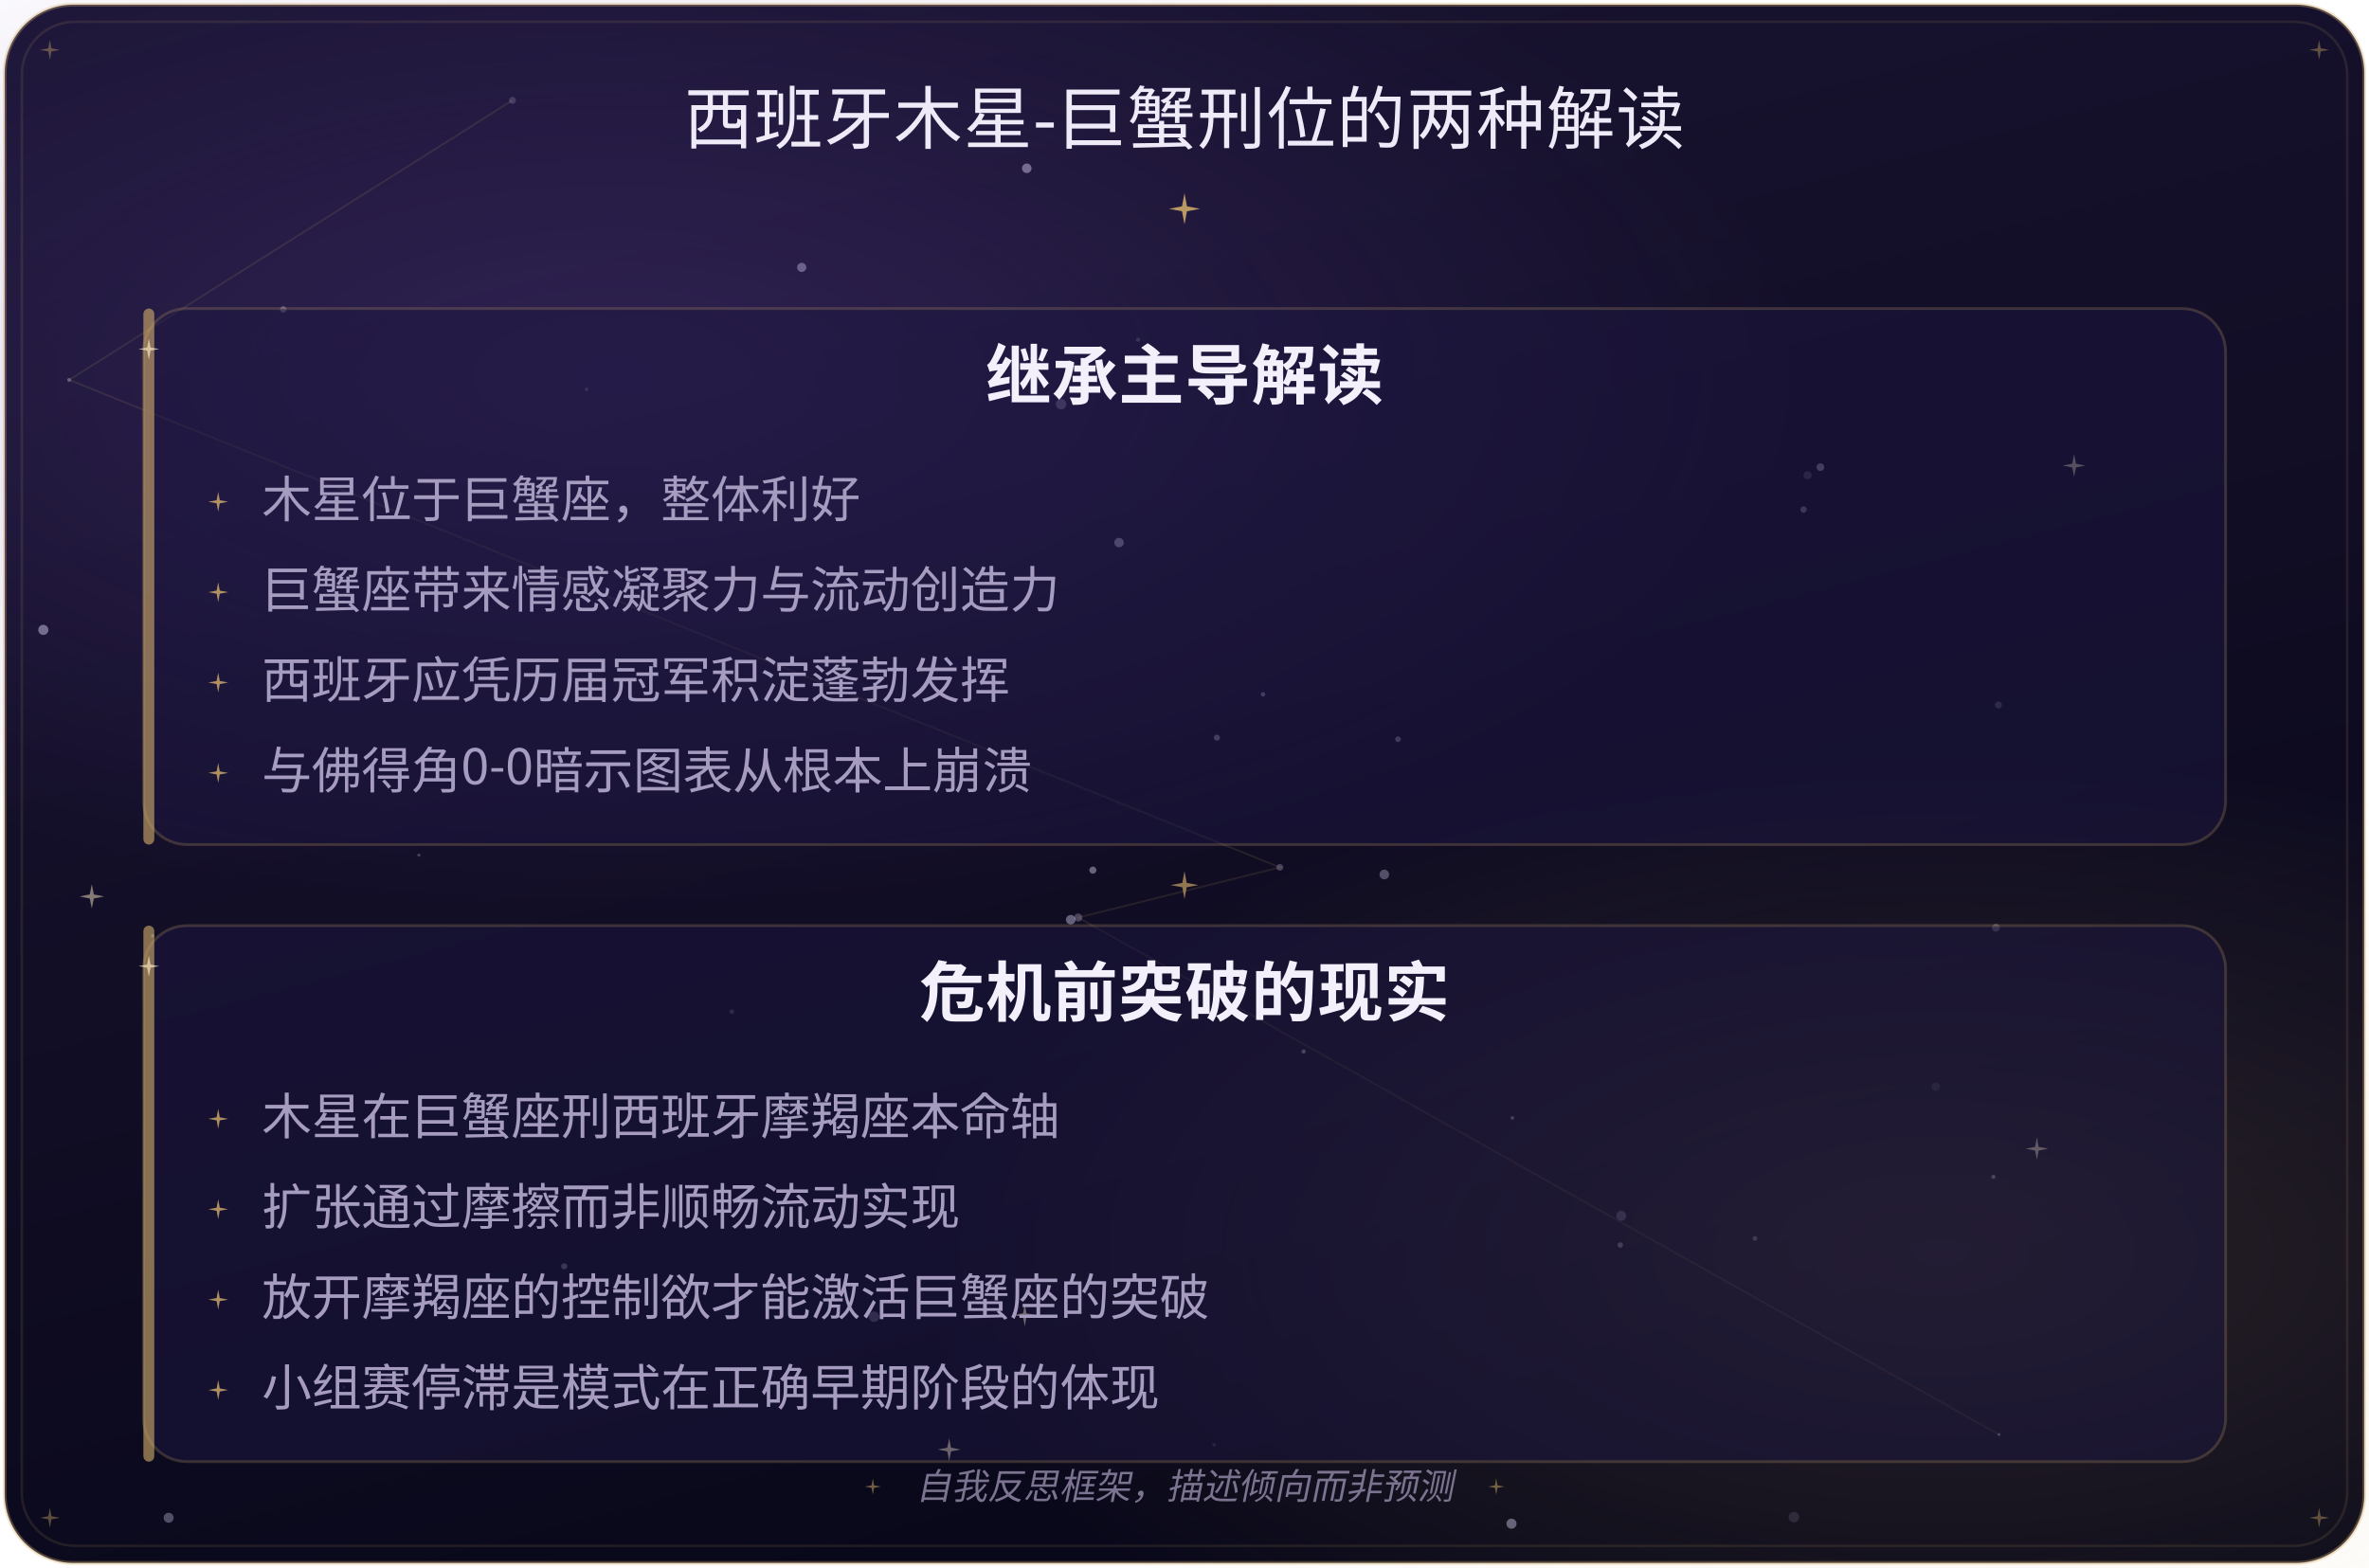
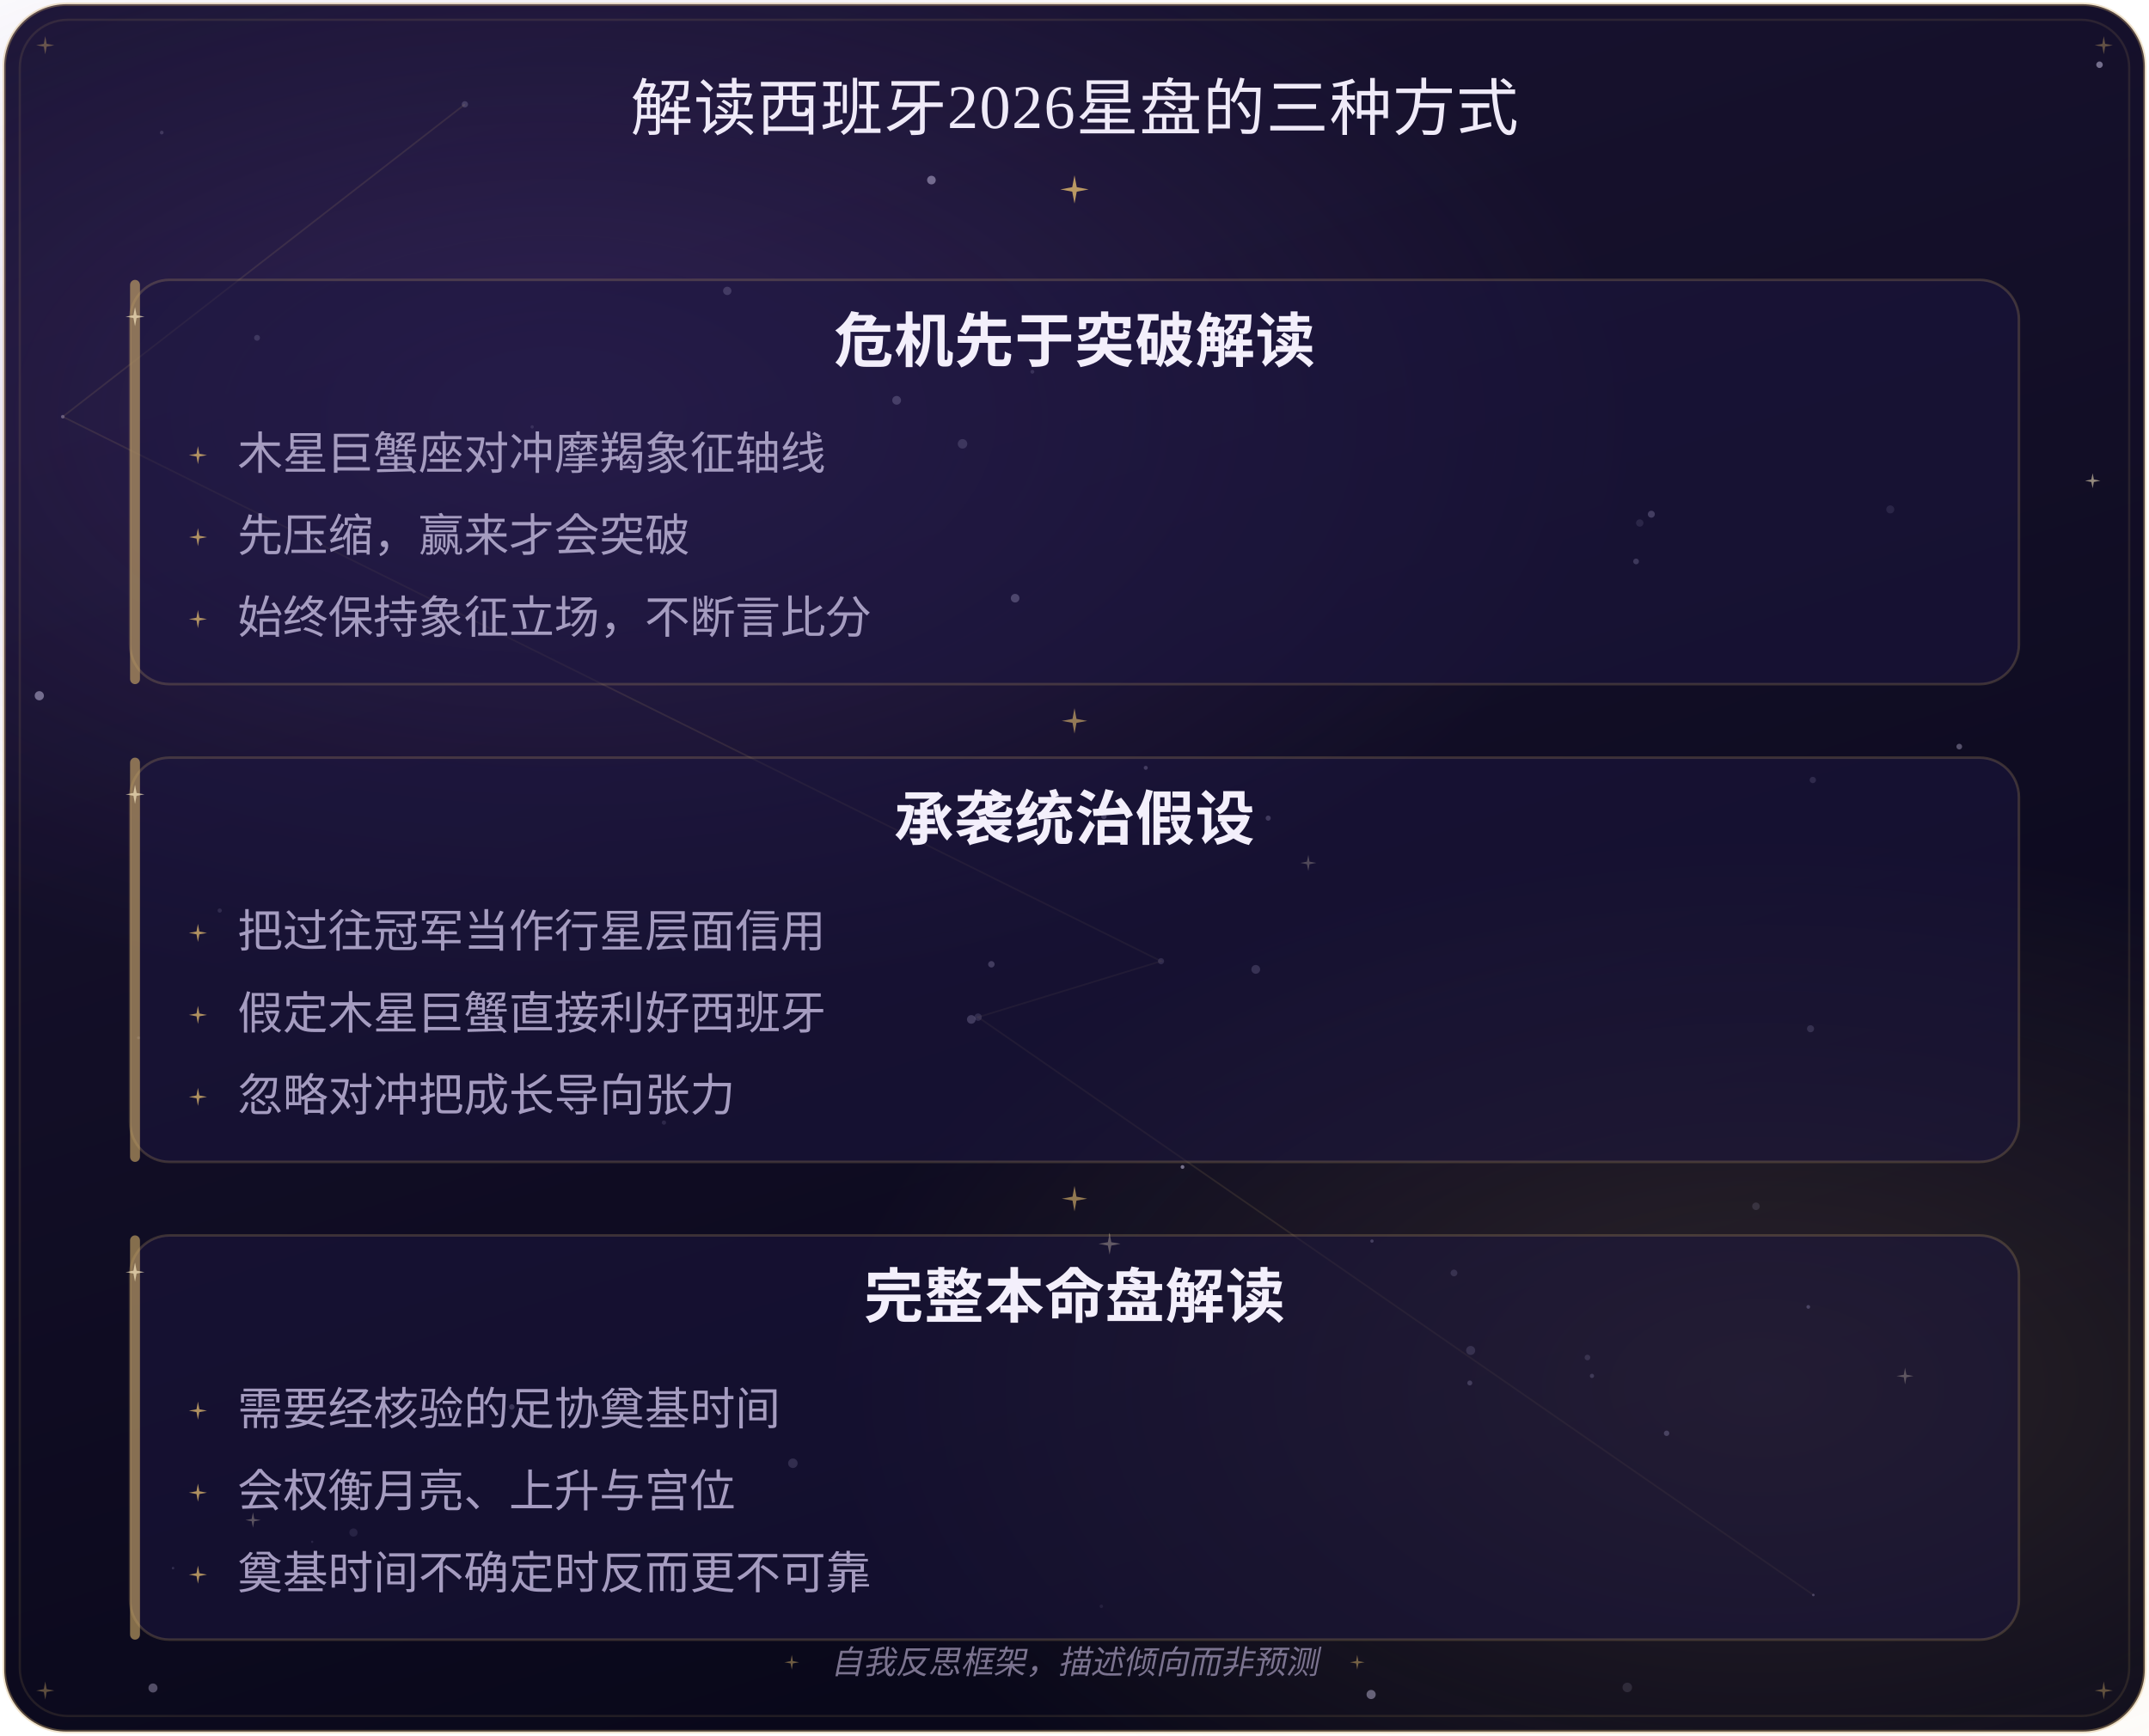
- <svg xmlns="http://www.w3.org/2000/svg" viewBox="0 0 760 503" role="img" aria-label="西班牙木星-巨蟹刑位的两种解读">
+ <svg xmlns="http://www.w3.org/2000/svg" viewBox="0 0 760 614" role="img" aria-label="解读西班牙2026星盘的三种方式">
  <defs>
    <linearGradient id="spainworldcup2026astrology0zh-panel" x1="0" y1="0" x2="0.4" y2="1">
      <stop offset="0" stop-color="#1a1433" />
      <stop offset="0.55" stop-color="#120e26" />
      <stop offset="1" stop-color="#09081a" />
    </linearGradient>
    <radialGradient id="spainworldcup2026astrology0zh-foil" cx="0.42" cy="0.34" r="0.75">
      <stop offset="0" stop-color="#fbf0d2" />
      <stop offset="0.5" stop-color="#e8c882" />
      <stop offset="1" stop-color="#b8923f" />
    </radialGradient>
    <radialGradient id="spainworldcup2026astrology0zh-glow" cx="0.5" cy="0.5" r="0.5">
      <stop offset="0" stop-color="#f6e6bf" />
      <stop offset="1" stop-color="#f6e6bf" stop-opacity="0" />
    </radialGradient>
    <radialGradient id="spainworldcup2026astrology0zh-neb1" cx="0.5" cy="0.5" r="0.5">
      <stop offset="0" stop-color="#6f4bb0" stop-opacity="0.28" />
      <stop offset="1" stop-color="#6f4bb0" stop-opacity="0" />
    </radialGradient>
    <radialGradient id="spainworldcup2026astrology0zh-neb2" cx="0.5" cy="0.5" r="0.5">
      <stop offset="0" stop-color="#d4af6a" stop-opacity="0.16" />
      <stop offset="1" stop-color="#d4af6a" stop-opacity="0" />
    </radialGradient>
    <linearGradient id="spainworldcup2026astrology0zh-rule" x1="0" y1="0" x2="1" y2="0">
      <stop offset="0" stop-color="#d4af6a" stop-opacity="0" />
      <stop offset="0.5" stop-color="#d4af6a" stop-opacity="0.6" />
      <stop offset="1" stop-color="#d4af6a" stop-opacity="0" />
    </linearGradient>
  </defs>
-   <rect x="1.5" y="1.5" width="757" height="500" rx="22" fill="url(#spainworldcup2026astrology0zh-panel)" />
-   <ellipse cx="198" cy="121" rx="380" ry="171" fill="url(#spainworldcup2026astrology0zh-neb1)" />
-   <ellipse cx="623" cy="402" rx="334" ry="161" fill="url(#spainworldcup2026astrology0zh-neb2)" />
-   <circle cx="519.8" cy="399.5" r="0.88" fill="#cfc8ea" opacity="0.42" />
-   <circle cx="641.3" cy="460.3" r="0.45" fill="#cfc8ea" opacity="0.53" />
-   <circle cx="444.1" cy="280.6" r="1.55" fill="#cfc8ea" opacity="0.35" />
-   <circle cx="639.5" cy="377.6" r="0.66" fill="#cfc8ea" opacity="0.50" />
-   <circle cx="125.0" cy="442.4" r="1.45" fill="#cfc8ea" opacity="0.20" />
-   <circle cx="345.9" cy="294.4" r="1.30" fill="#cfc8ea" opacity="0.29" />
-   <circle cx="575.5" cy="486.8" r="1.69" fill="#cfc8ea" opacity="0.13" />
-   <circle cx="410.6" cy="278.3" r="1.09" fill="#cfc8ea" opacity="0.28" />
-   <circle cx="485.2" cy="358.7" r="0.59" fill="#cfc8ea" opacity="0.46" />
-   <circle cx="280.4" cy="422.5" r="1.68" fill="#cfc8ea" opacity="0.31" />
-   <circle cx="359.0" cy="174.1" r="1.52" fill="#cfc8ea" opacity="0.54" />
-   <circle cx="579.9" cy="152.5" r="1.30" fill="#cfc8ea" opacity="0.22" />
-   <circle cx="54.1" cy="487.0" r="1.60" fill="#cfc8ea" opacity="0.36" />
-   <circle cx="90.9" cy="99.3" r="1.04" fill="#cfc8ea" opacity="0.35" />
-   <circle cx="329.4" cy="54.0" r="1.53" fill="#cfc8ea" opacity="0.47" />
-   <circle cx="641.1" cy="226.2" r="1.12" fill="#cfc8ea" opacity="0.27" />
-   <circle cx="563.0" cy="397.4" r="0.75" fill="#cfc8ea" opacity="0.37" />
-   <circle cx="234.8" cy="324.6" r="0.76" fill="#cfc8ea" opacity="0.25" />
-   <circle cx="640.3" cy="297.7" r="1.25" fill="#cfc8ea" opacity="0.31" />
-   <circle cx="484.9" cy="488.9" r="1.62" fill="#cfc8ea" opacity="0.44" />
-   <circle cx="621.0" cy="348.7" r="1.33" fill="#cfc8ea" opacity="0.14" />
-   <circle cx="49.0" cy="300.3" r="0.54" fill="#cfc8ea" opacity="0.39" />
-   <circle cx="13.9" cy="202.1" r="1.63" fill="#cfc8ea" opacity="0.49" />
-   <circle cx="22.2" cy="121.9" r="0.64" fill="#cfc8ea" opacity="0.34" />
-   <circle cx="110.4" cy="445.1" r="0.40" fill="#cfc8ea" opacity="0.23" />
-   <circle cx="390.4" cy="236.7" r="0.97" fill="#cfc8ea" opacity="0.47" />
-   <circle cx="365.1" cy="109.0" r="0.68" fill="#cfc8ea" opacity="0.30" />
-   <circle cx="164.4" cy="32.2" r="1.12" fill="#cfc8ea" opacity="0.20" />
-   <circle cx="578.6" cy="163.5" r="1.02" fill="#cfc8ea" opacity="0.41" />
-   <circle cx="418.2" cy="337.4" r="0.67" fill="#cfc8ea" opacity="0.52" />
-   <circle cx="181.0" cy="406.3" r="0.98" fill="#cfc8ea" opacity="0.40" />
-   <circle cx="343.5" cy="295.1" r="1.53" fill="#cfc8ea" opacity="0.44" />
-   <circle cx="257.2" cy="85.8" r="1.47" fill="#cfc8ea" opacity="0.40" />
-   <circle cx="350.6" cy="279.2" r="1.14" fill="#cfc8ea" opacity="0.46" />
-   <circle cx="405.2" cy="222.8" r="0.71" fill="#cfc8ea" opacity="0.45" />
-   <circle cx="448.5" cy="237.2" r="0.91" fill="#cfc8ea" opacity="0.43" />
-   <circle cx="188.2" cy="124.9" r="0.59" fill="#cfc8ea" opacity="0.26" />
-   <circle cx="134.4" cy="274.4" r="0.51" fill="#cfc8ea" opacity="0.26" />
-   <circle cx="389.5" cy="463.6" r="0.61" fill="#cfc8ea" opacity="0.17" />
-   <circle cx="520.1" cy="390.1" r="1.60" fill="#cfc8ea" opacity="0.29" />
-   <circle cx="584.0" cy="149.9" r="1.23" fill="#cfc8ea" opacity="0.47" />
-   <circle cx="340.4" cy="129.7" r="1.68" fill="#cfc8ea" opacity="0.35" />
-   <path d="M 665.39 145.7 L 666.0 148.8 L 669.0 149.38 L 666.0 150.0 L 665.39 153.0 L 664.8 150.0 L 661.7 149.38 L 664.8 148.8 Z" fill="#f6e6bf" opacity="0.566" />
-   <path d="M 653.462 364.9 L 654.0 368.0 L 657.1 368.571 L 654.0 369.2 L 653.462 372.2 L 652.9 369.2 L 649.8 368.571 L 652.9 368.0 Z" fill="#f6e6bf" opacity="0.64" />
-   <path d="M 304.503 461.5 L 305.1 464.5 L 308.2 465.109 L 305.1 465.7 L 304.503 468.8 L 303.9 465.7 L 300.8 465.109 L 303.9 464.5 Z" fill="#f6e6bf" opacity="0.752" />
-   <path d="M 328.764 418.4 L 329.3 421.4 L 332.4 421.97 L 329.3 422.5 L 328.764 425.6 L 328.2 422.5 L 325.1 421.97 L 328.2 421.4 Z" fill="#f6e6bf" opacity="0.798" />
-   <path d="M 29.45 283.7 L 30.1 287.0 L 33.4 287.637 L 30.1 288.3 L 29.45 291.5 L 28.8 288.3 L 25.5 287.637 L 28.8 287.0 Z" fill="#f6e6bf" opacity="0.502" />
-   <path d="M 641.3 460.3 L 345.9 294.4 L 410.6 278.3 L 22.2 121.9 L 164.4 32.2" fill="none" stroke="#d4af6a" stroke-width="0.6" opacity="0.12" />
-   <rect x="1.5" y="1.5" width="757" height="500" rx="22" fill="none" stroke="#d4af6a" stroke-opacity="0.34" stroke-width="1.2" />
-   <rect x="7" y="7" width="746" height="489" rx="17" fill="none" stroke="#d4af6a" stroke-opacity="0.12" stroke-width="0.8" />
+   <rect x="1.5" y="1.5" width="757" height="611" rx="22" fill="url(#spainworldcup2026astrology0zh-panel)" />
+   <ellipse cx="198" cy="147" rx="380" ry="209" fill="url(#spainworldcup2026astrology0zh-neb1)" />
+   <ellipse cx="623" cy="491" rx="334" ry="196" fill="url(#spainworldcup2026astrology0zh-neb2)" />
+   <circle cx="519.8" cy="489.2" r="0.88" fill="#cfc8ea" opacity="0.42" />
+   <circle cx="641.3" cy="564.2" r="0.45" fill="#cfc8ea" opacity="0.53" />
+   <circle cx="444.1" cy="342.9" r="1.55" fill="#cfc8ea" opacity="0.35" />
+   <circle cx="639.5" cy="462.3" r="0.66" fill="#cfc8ea" opacity="0.50" />
+   <circle cx="125.0" cy="542.1" r="1.45" fill="#cfc8ea" opacity="0.20" />
+   <circle cx="345.9" cy="359.8" r="1.30" fill="#cfc8ea" opacity="0.29" />
+   <circle cx="575.5" cy="596.9" r="1.69" fill="#cfc8ea" opacity="0.13" />
+   <circle cx="410.6" cy="340.0" r="1.09" fill="#cfc8ea" opacity="0.28" />
+   <circle cx="485.2" cy="439.0" r="0.59" fill="#cfc8ea" opacity="0.46" />
+   <circle cx="280.4" cy="517.6" r="1.68" fill="#cfc8ea" opacity="0.31" />
+   <circle cx="359.0" cy="211.6" r="1.52" fill="#cfc8ea" opacity="0.54" />
+   <circle cx="579.9" cy="185.0" r="1.30" fill="#cfc8ea" opacity="0.22" />
+   <circle cx="54.1" cy="597.1" r="1.60" fill="#cfc8ea" opacity="0.36" />
+   <circle cx="90.9" cy="119.5" r="1.04" fill="#cfc8ea" opacity="0.35" />
+   <circle cx="329.4" cy="63.7" r="1.53" fill="#cfc8ea" opacity="0.47" />
+   <circle cx="641.1" cy="275.9" r="1.12" fill="#cfc8ea" opacity="0.27" />
+   <circle cx="563.0" cy="486.7" r="0.75" fill="#cfc8ea" opacity="0.37" />
+   <circle cx="234.8" cy="397.1" r="0.76" fill="#cfc8ea" opacity="0.25" />
+   <circle cx="640.3" cy="363.9" r="1.25" fill="#cfc8ea" opacity="0.31" />
+   <circle cx="484.9" cy="599.4" r="1.62" fill="#cfc8ea" opacity="0.44" />
+   <circle cx="621.0" cy="426.7" r="1.33" fill="#cfc8ea" opacity="0.14" />
+   <circle cx="49.0" cy="367.1" r="0.54" fill="#cfc8ea" opacity="0.39" />
+   <circle cx="13.9" cy="246.1" r="1.63" fill="#cfc8ea" opacity="0.49" />
+   <circle cx="22.2" cy="147.4" r="0.64" fill="#cfc8ea" opacity="0.34" />
+   <circle cx="110.4" cy="545.4" r="0.40" fill="#cfc8ea" opacity="0.23" />
+   <circle cx="390.4" cy="288.8" r="0.97" fill="#cfc8ea" opacity="0.47" />
+   <circle cx="365.1" cy="131.5" r="0.68" fill="#cfc8ea" opacity="0.30" />
+   <circle cx="164.4" cy="36.9" r="1.12" fill="#cfc8ea" opacity="0.20" />
+   <circle cx="578.6" cy="198.6" r="1.02" fill="#cfc8ea" opacity="0.41" />
+   <circle cx="418.2" cy="412.8" r="0.67" fill="#cfc8ea" opacity="0.52" />
+   <circle cx="181.0" cy="497.7" r="0.98" fill="#cfc8ea" opacity="0.40" />
+   <circle cx="343.5" cy="360.6" r="1.53" fill="#cfc8ea" opacity="0.44" />
+   <circle cx="257.2" cy="102.9" r="1.47" fill="#cfc8ea" opacity="0.40" />
+   <circle cx="350.6" cy="341.1" r="1.14" fill="#cfc8ea" opacity="0.46" />
+   <circle cx="405.2" cy="271.6" r="0.71" fill="#cfc8ea" opacity="0.45" />
+   <circle cx="448.5" cy="289.4" r="0.91" fill="#cfc8ea" opacity="0.43" />
+   <circle cx="188.2" cy="151.0" r="0.59" fill="#cfc8ea" opacity="0.26" />
+   <circle cx="134.4" cy="335.2" r="0.51" fill="#cfc8ea" opacity="0.26" />
+   <circle cx="389.5" cy="568.2" r="0.61" fill="#cfc8ea" opacity="0.17" />
+   <circle cx="520.1" cy="477.7" r="1.60" fill="#cfc8ea" opacity="0.29" />
+   <circle cx="584.0" cy="181.9" r="1.23" fill="#cfc8ea" opacity="0.47" />
+   <circle cx="340.4" cy="157.0" r="1.68" fill="#cfc8ea" opacity="0.35" />
+   <circle cx="668.5" cy="180.2" r="1.42" fill="#cfc8ea" opacity="0.21" />
+   <circle cx="561.4" cy="480.2" r="1.00" fill="#cfc8ea" opacity="0.29" />
+   <circle cx="589.4" cy="507.0" r="0.96" fill="#cfc8ea" opacity="0.48" />
+   <circle cx="742.5" cy="22.9" r="1.15" fill="#cfc8ea" opacity="0.51" />
+   <circle cx="57.2" cy="46.9" r="0.65" fill="#cfc8ea" opacity="0.18" />
+   <circle cx="61.2" cy="554.7" r="0.44" fill="#cfc8ea" opacity="0.32" />
+   <circle cx="77.7" cy="322.1" r="0.75" fill="#cfc8ea" opacity="0.26" />
+   <circle cx="317.1" cy="141.6" r="1.55" fill="#cfc8ea" opacity="0.45" />
+   <circle cx="514.2" cy="450.3" r="1.20" fill="#cfc8ea" opacity="0.30" />
+   <circle cx="692.9" cy="264.1" r="1.01" fill="#cfc8ea" opacity="0.36" />
+   <path d="M 89.473 535.0 L 89.9 537.3 L 92.2 537.715 L 89.9 538.1 L 89.473 540.4 L 89.0 538.1 L 86.8 537.715 L 89.0 537.3 Z" fill="#f6e6bf" opacity="0.612" />
+   <path d="M 462.694 302.4 L 463.1 304.8 L 465.5 305.24 L 463.1 305.7 L 462.694 308.1 L 462.2 305.7 L 459.9 305.24 L 462.2 304.8 Z" fill="#f6e6bf" opacity="0.509" />
+   <path d="M 673.728 483.8 L 674.2 486.3 L 676.7 486.756 L 674.2 487.2 L 673.728 489.7 L 673.3 487.2 L 670.7 486.756 L 673.3 486.3 Z" fill="#f6e6bf" opacity="0.597" />
+   <path d="M 392.415 436.1 L 393.0 439.4 L 396.3 439.974 L 393.0 440.6 L 392.415 443.8 L 391.8 440.6 L 388.5 439.974 L 391.8 439.4 Z" fill="#f6e6bf" opacity="0.649" />
+   <path d="M 740.073 167.4 L 740.5 169.6 L 742.8 170.052 L 740.5 170.5 L 740.073 172.7 L 739.6 170.5 L 737.4 170.052 L 739.6 169.6 Z" fill="#f6e6bf" opacity="0.569" />
+   <path d="M 641.3 564.2 L 345.9 359.8 L 410.6 340.0 L 22.2 147.4 L 164.4 36.9" fill="none" stroke="#d4af6a" stroke-width="0.6" opacity="0.12" />
+   <rect x="1.5" y="1.5" width="757" height="611" rx="22" fill="none" stroke="#d4af6a" stroke-opacity="0.34" stroke-width="1.2" />
+   <rect x="7" y="7" width="746" height="600" rx="17" fill="none" stroke="#d4af6a" stroke-opacity="0.12" stroke-width="0.8" />
  <path d="M 16 12.8 L 16.5 15.5 L 19.2 16 L 16.5 16.5 L 16 19.2 L 15.5 16.5 L 12.8 16 L 15.5 15.5 Z" fill="#d4af6a" opacity="0.4" />
  <path d="M 744 12.8 L 744.5 15.5 L 747.2 16 L 744.5 16.5 L 744 19.2 L 743.5 16.5 L 740.8 16 L 743.5 15.5 Z" fill="#d4af6a" opacity="0.4" />
-   <path d="M 16 483.8 L 16.5 486.5 L 19.2 487 L 16.5 487.5 L 16 490.2 L 15.5 487.5 L 12.8 487 L 15.5 486.5 Z" fill="#d4af6a" opacity="0.4" />
-   <path d="M 744 483.8 L 744.5 486.5 L 747.2 487 L 744.5 487.5 L 744 490.2 L 743.5 487.5 L 740.8 487 L 743.5 486.5 Z" fill="#d4af6a" opacity="0.4" />
-   <text x="380" y="46" text-anchor="middle" font-family="Georgia, 'Times New Roman', serif" font-size="22" letter-spacing="0.4" fill="#efeaf8">西班牙木星-巨蟹刑位的两种解读</text>
+   <path d="M 16 594.8 L 16.5 597.5 L 19.2 598 L 16.5 598.5 L 16 601.2 L 15.5 598.5 L 12.8 598 L 15.5 597.5 Z" fill="#d4af6a" opacity="0.4" />
+   <path d="M 744 594.8 L 744.5 597.5 L 747.2 598 L 744.5 598.5 L 744 601.2 L 743.5 598.5 L 740.8 598 L 743.5 597.5 Z" fill="#d4af6a" opacity="0.4" />
+   <text x="380" y="46" text-anchor="middle" font-family="Georgia, 'Times New Roman', serif" font-size="22" letter-spacing="0.4" fill="#efeaf8">解读西班牙2026星盘的三种方式</text>
  <line x1="230" y1="67" x2="368" y2="67" stroke="url(#spainworldcup2026astrology0zh-rule)" stroke-width="1" />
  <line x1="392" y1="67" x2="530" y2="67" stroke="url(#spainworldcup2026astrology0zh-rule)" stroke-width="1" />
  <path d="M 380 62.0 L 380.8 66.2 L 385.0 67 L 380.8 67.8 L 380 72.0 L 379.2 67.8 L 375.0 67 L 379.2 66.2 Z" fill="#d4af6a" opacity="0.85" />
-   <rect x="46" y="99" width="668" height="172.0" rx="14" fill="#1d1740" fill-opacity="0.5" stroke="#d4af6a" stroke-opacity="0.22" stroke-width="0.9" />
-   <rect x="46" y="99" width="3.5" height="172.0" rx="1.8" fill="#d4af6a" fill-opacity="0.6" />
+   <rect x="46" y="99" width="668" height="143.0" rx="14" fill="#1d1740" fill-opacity="0.5" stroke="#d4af6a" stroke-opacity="0.22" stroke-width="0.9" />
+   <rect x="46" y="99" width="3.5" height="143.0" rx="1.8" fill="#d4af6a" fill-opacity="0.6" />
  <path d="M 47.75 108.6 L 48.3 111.5 L 51.1 112 L 48.3 112.5 L 47.75 115.4 L 47.2 112.5 L 44.4 112 L 47.2 111.5 Z" fill="#f6e6bf" opacity="0.7" />
-   <text x="380" y="128.0" text-anchor="middle" font-family="Georgia, 'Times New Roman', serif" font-size="21" font-weight="700" letter-spacing="0.3" fill="#f3effb">继承主导解读</text>
+   <text x="380" y="128.0" text-anchor="middle" font-family="Georgia, 'Times New Roman', serif" font-size="21" font-weight="700" letter-spacing="0.3" fill="#f3effb">危机先于突破解读</text>
  <path d="M 70 157.8 L 70.5 160.5 L 73.2 161 L 70.5 161.5 L 70 164.2 L 69.5 161.5 L 66.8 161 L 69.5 160.5 Z" fill="#d4af6a" opacity="0.8" />
-   <text x="84" y="166.0" font-family="Helvetica, Arial, sans-serif" font-size="16" fill="#a59cc0">木星位于巨蟹座，整体利好</text>
+   <text x="84" y="166.0" font-family="Helvetica, Arial, sans-serif" font-size="16" fill="#a59cc0">木星巨蟹座对冲摩羯象征轴线</text>
  <path d="M 70 186.8 L 70.5 189.5 L 73.2 190 L 70.5 190.5 L 70 193.2 L 69.5 190.5 L 66.8 190 L 69.5 189.5 Z" fill="#d4af6a" opacity="0.8" />
-   <text x="84" y="195.0" font-family="Helvetica, Arial, sans-serif" font-size="16" fill="#a59cc0">巨蟹座带来情感凝聚力与流动创造力</text>
+   <text x="84" y="195.0" font-family="Helvetica, Arial, sans-serif" font-size="16" fill="#a59cc0">先压缩，赢来才会突破</text>
  <path d="M 70 215.8 L 70.5 218.5 L 73.2 219 L 70.5 219.5 L 70 222.2 L 69.5 219.5 L 66.8 219 L 69.5 218.5 Z" fill="#d4af6a" opacity="0.8" />
-   <text x="84" y="224.0" font-family="Helvetica, Arial, sans-serif" font-size="16" fill="#a59cc0">西班牙应凭历届冠军积淀蓬勃发挥</text>
-   <path d="M 70 244.8 L 70.5 247.5 L 73.2 248 L 70.5 248.5 L 70 251.2 L 69.5 248.5 L 66.8 248 L 69.5 247.5 Z" fill="#d4af6a" opacity="0.8" />
-   <text x="84" y="253.0" font-family="Helvetica, Arial, sans-serif" font-size="16" fill="#a59cc0">与佛得角0-0暗示图表从根本上崩溃</text>
-   <path d="M 380 279.5 L 380.7 283.3 L 384.5 284 L 380.7 284.7 L 380 288.5 L 379.3 284.7 L 375.5 284 L 379.3 283.3 Z" fill="#d4af6a" opacity="0.65" />
-   <rect x="46" y="297" width="668" height="172.0" rx="14" fill="#1d1740" fill-opacity="0.5" stroke="#d4af6a" stroke-opacity="0.22" stroke-width="0.9" />
-   <rect x="46" y="297" width="3.5" height="172.0" rx="1.8" fill="#d4af6a" fill-opacity="0.6" />
-   <path d="M 47.75 306.6 L 48.3 309.5 L 51.1 310 L 48.3 310.5 L 47.75 313.4 L 47.2 310.5 L 44.4 310 L 47.2 309.5 Z" fill="#f6e6bf" opacity="0.7" />
-   <text x="380" y="326.0" text-anchor="middle" font-family="Georgia, 'Times New Roman', serif" font-size="21" font-weight="700" letter-spacing="0.3" fill="#f3effb">危机前突破的现实</text>
+   <text x="84" y="224.0" font-family="Helvetica, Arial, sans-serif" font-size="16" fill="#a59cc0">始终保持象征立场，不断言比分</text>
+   <path d="M 380 250.5 L 380.7 254.3 L 384.5 255 L 380.7 255.7 L 380 259.5 L 379.3 255.7 L 375.5 255 L 379.3 254.3 Z" fill="#d4af6a" opacity="0.65" />
+   <rect x="46" y="268" width="668" height="143.0" rx="14" fill="#1d1740" fill-opacity="0.5" stroke="#d4af6a" stroke-opacity="0.22" stroke-width="0.9" />
+   <rect x="46" y="268" width="3.5" height="143.0" rx="1.8" fill="#d4af6a" fill-opacity="0.6" />
+   <path d="M 47.75 277.6 L 48.3 280.5 L 51.1 281 L 48.3 281.5 L 47.75 284.4 L 47.2 281.5 L 44.4 281 L 47.2 280.5 Z" fill="#f6e6bf" opacity="0.7" />
+   <text x="380" y="297.0" text-anchor="middle" font-family="Georgia, 'Times New Roman', serif" font-size="21" font-weight="700" letter-spacing="0.3" fill="#f3effb">承袭统治假设</text>
+   <path d="M 70 326.8 L 70.5 329.5 L 73.2 330 L 70.5 330.5 L 70 333.2 L 69.5 330.5 L 66.8 330 L 69.5 329.5 Z" fill="#d4af6a" opacity="0.8" />
+   <text x="84" y="335.0" font-family="Helvetica, Arial, sans-serif" font-size="16" fill="#a59cc0">把过往冠军当作行星层面信用</text>
  <path d="M 70 355.8 L 70.5 358.5 L 73.2 359 L 70.5 359.5 L 70 362.2 L 69.5 359.5 L 66.8 359 L 69.5 358.5 Z" fill="#d4af6a" opacity="0.8" />
-   <text x="84" y="364.0" font-family="Helvetica, Arial, sans-serif" font-size="16" fill="#a59cc0">木星在巨蟹座刑西班牙摩羯座本命轴</text>
+   <text x="84" y="364.0" font-family="Helvetica, Arial, sans-serif" font-size="16" fill="#a59cc0">假定木星巨蟹直接利好西班牙</text>
  <path d="M 70 384.8 L 70.5 387.5 L 73.2 388 L 70.5 388.5 L 70 391.2 L 69.5 388.5 L 66.8 388 L 69.5 387.5 Z" fill="#d4af6a" opacity="0.8" />
-   <text x="84" y="393.0" font-family="Helvetica, Arial, sans-serif" font-size="16" fill="#a59cc0">扩张通过摩擦而非顺畅流动实现</text>
-   <path d="M 70 413.8 L 70.5 416.5 L 73.2 417 L 70.5 417.5 L 70 420.2 L 69.5 417.5 L 66.8 417 L 69.5 416.5 Z" fill="#d4af6a" opacity="0.8" />
-   <text x="84" y="422.0" font-family="Helvetica, Arial, sans-serif" font-size="16" fill="#a59cc0">放开摩羯座的控制欲才能激活巨蟹座的突破</text>
-   <path d="M 70 442.8 L 70.5 445.5 L 73.2 446 L 70.5 446.5 L 70 449.2 L 69.5 446.5 L 66.8 446 L 69.5 445.5 Z" fill="#d4af6a" opacity="0.8" />
-   <text x="84" y="451.0" font-family="Helvetica, Arial, sans-serif" font-size="16" fill="#a59cc0">小组赛停滞是模式在正确早期阶段的体现</text>
-   <path d="M 280.025 474.4 L 280.4 476.6 L 282.6 477 L 280.4 477.4 L 280.025 479.6 L 279.6 477.4 L 277.4 477 L 279.6 476.6 Z" fill="#d4af6a" opacity="0.5" />
-   <text x="380" y="481" text-anchor="middle" font-family="Georgia, 'Times New Roman', serif" font-style="italic" font-size="11.5" fill="#7b738f">自我反思框架，描述倾向而非预测</text>
-   <path d="M 479.975 474.4 L 480.4 476.6 L 482.6 477 L 480.4 477.4 L 479.975 479.6 L 479.6 477.4 L 477.4 477 L 479.6 476.6 Z" fill="#d4af6a" opacity="0.5" />
+   <text x="84" y="393.0" font-family="Helvetica, Arial, sans-serif" font-size="16" fill="#a59cc0">忽略对冲把成长导向张力</text>
+   <path d="M 380 419.5 L 380.7 423.3 L 384.5 424 L 380.7 424.7 L 380 428.5 L 379.3 424.7 L 375.5 424 L 379.3 423.3 Z" fill="#d4af6a" opacity="0.65" />
+   <rect x="46" y="437" width="668" height="143.0" rx="14" fill="#1d1740" fill-opacity="0.5" stroke="#d4af6a" stroke-opacity="0.22" stroke-width="0.9" />
+   <rect x="46" y="437" width="3.5" height="143.0" rx="1.8" fill="#d4af6a" fill-opacity="0.6" />
+   <path d="M 47.75 446.6 L 48.3 449.5 L 51.1 450 L 48.3 450.5 L 47.75 453.4 L 47.2 450.5 L 44.4 450 L 47.2 449.5 Z" fill="#f6e6bf" opacity="0.7" />
+   <text x="380" y="466.0" text-anchor="middle" font-family="Georgia, 'Times New Roman', serif" font-size="21" font-weight="700" letter-spacing="0.3" fill="#f3effb">完整本命盘解读</text>
+   <path d="M 70 495.8 L 70.5 498.5 L 73.2 499 L 70.5 499.5 L 70 502.2 L 69.5 499.5 L 66.8 499 L 69.5 498.5 Z" fill="#d4af6a" opacity="0.8" />
+   <text x="84" y="504.0" font-family="Helvetica, Arial, sans-serif" font-size="16" fill="#a59cc0">需要经核验的足协奠基时间</text>
+   <path d="M 70 524.8 L 70.5 527.5 L 73.2 528 L 70.5 528.5 L 70 531.2 L 69.5 528.5 L 66.8 528 L 69.5 527.5 Z" fill="#d4af6a" opacity="0.8" />
+   <text x="84" y="533.0" font-family="Helvetica, Arial, sans-serif" font-size="16" fill="#a59cc0">会权衡月亮、上升与宫位</text>
+   <path d="M 70 553.8 L 70.5 556.5 L 73.2 557 L 70.5 557.5 L 70 560.2 L 69.5 557.5 L 66.8 557 L 69.5 556.5 Z" fill="#d4af6a" opacity="0.8" />
+   <text x="84" y="562.0" font-family="Helvetica, Arial, sans-serif" font-size="16" fill="#a59cc0">奠基时间不确定时反而更不可靠</text>
+   <path d="M 280.025 585.4 L 280.4 587.6 L 282.6 588 L 280.4 588.4 L 280.025 590.6 L 279.6 588.4 L 277.4 588 L 279.6 587.6 Z" fill="#d4af6a" opacity="0.5" />
+   <text x="380" y="592" text-anchor="middle" font-family="Georgia, 'Times New Roman', serif" font-style="italic" font-size="11.5" fill="#7b738f">自我反思框架，描述倾向而非预测</text>
+   <path d="M 479.975 585.4 L 480.4 587.6 L 482.6 588 L 480.4 588.4 L 479.975 590.6 L 479.6 588.4 L 477.4 588 L 479.6 587.6 Z" fill="#d4af6a" opacity="0.5" />
</svg>
